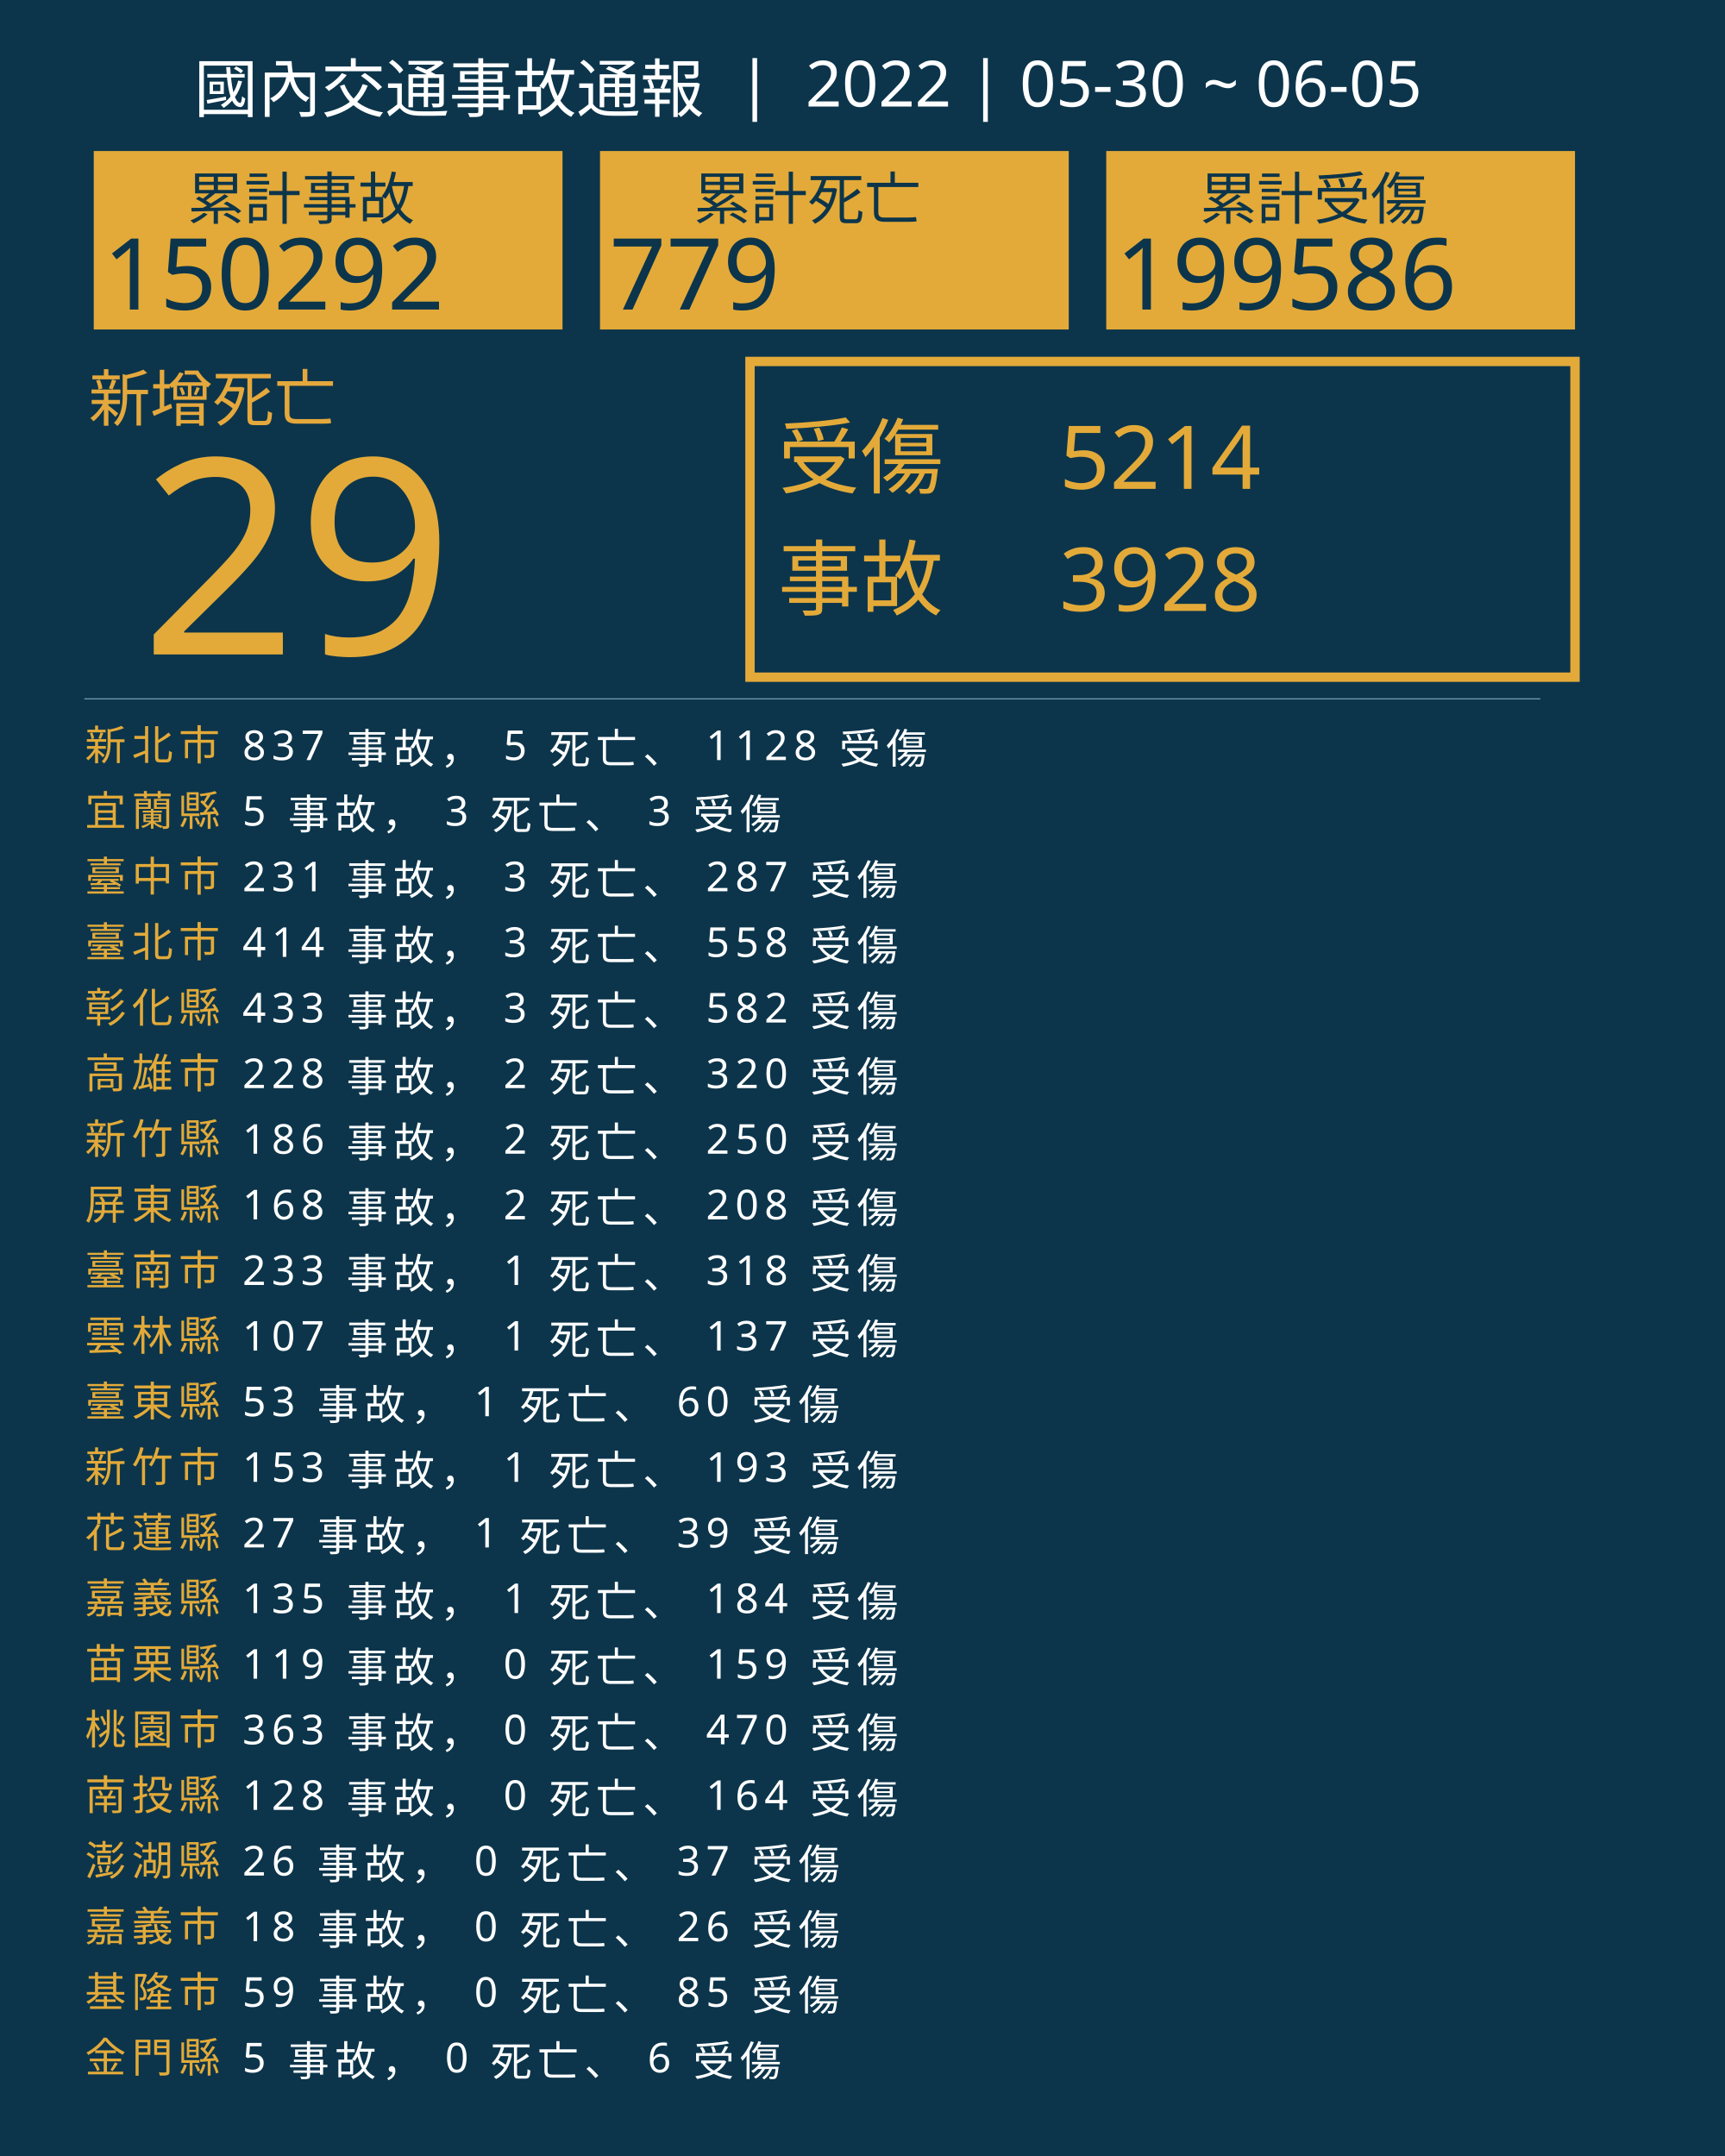
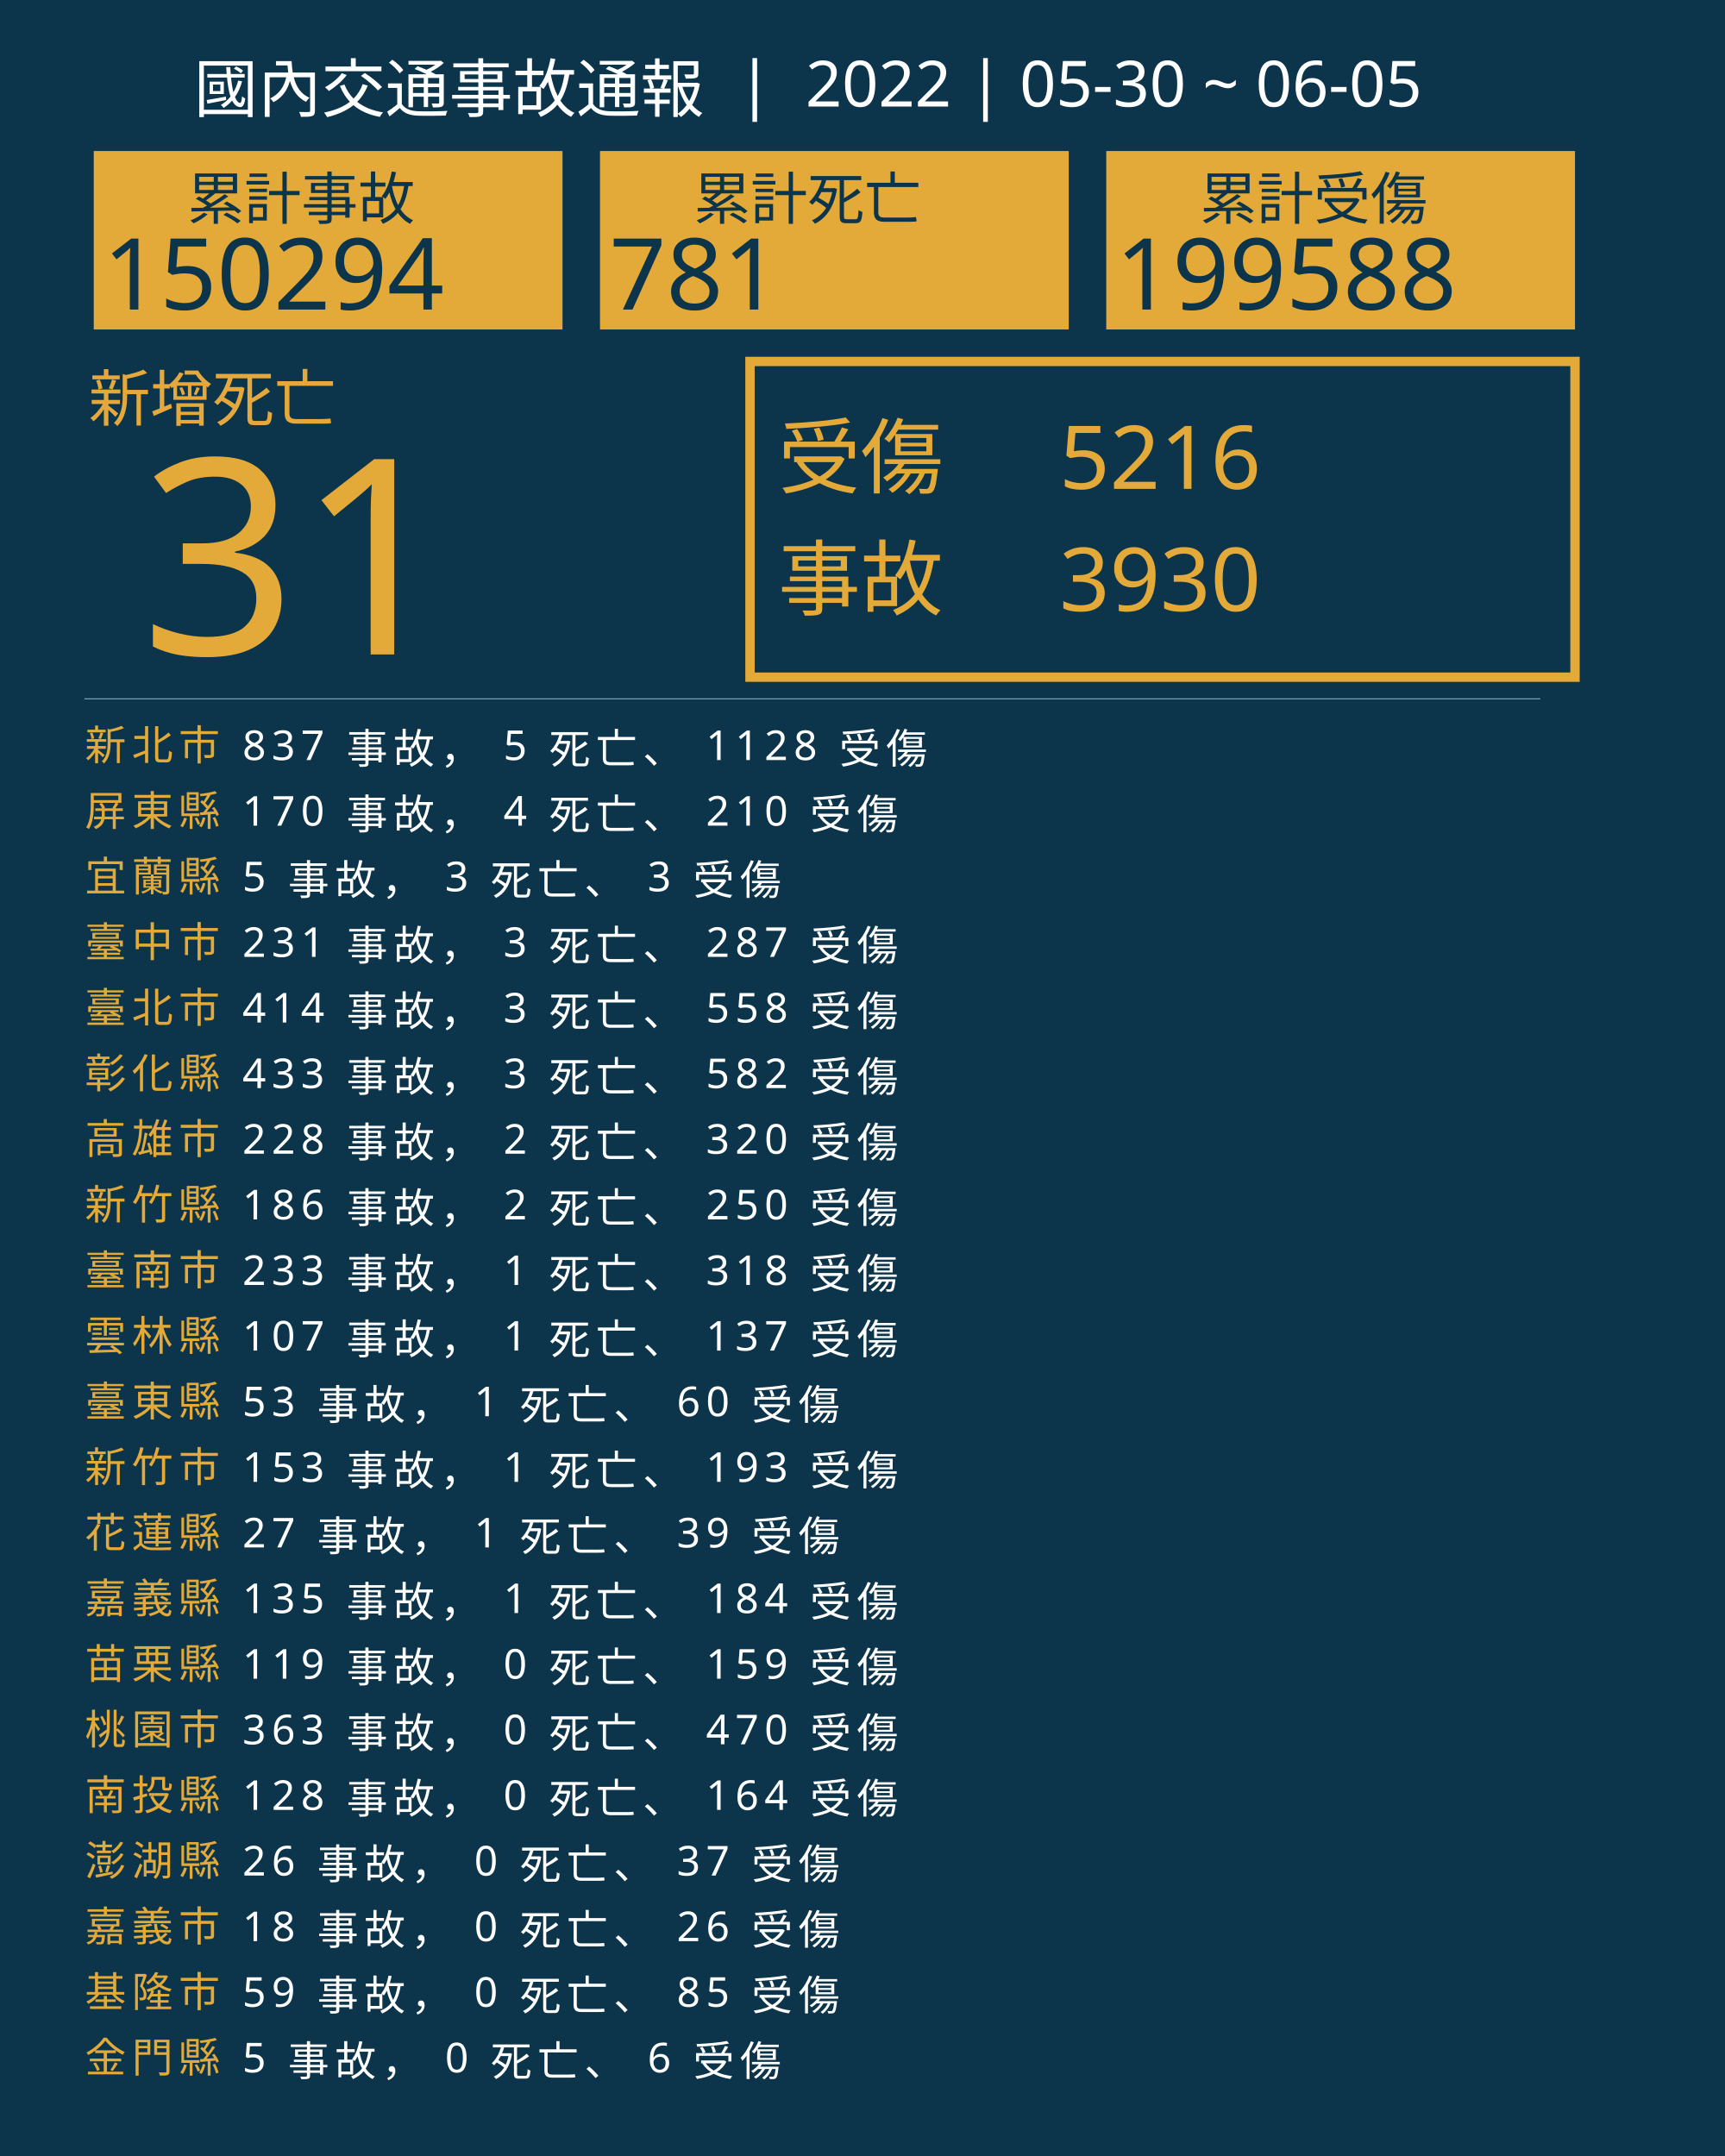
<svg xmlns="http://www.w3.org/2000/svg" version="1.1" id="圖層_1" x="0px" y="0px" viewBox="0 0 1840 2300" style="enable-background:new 0 0 1840 2300;" xml:space="preserve">
  <style type="text/css">
	.st0{fill:#0C354B;}
	.st1{fill:#E5A83D;}
	.st2{font-family:'NotoSansCJKtc-Bold-B5pc-H';}
	.st3{font-size:66px;}
	.st4{fill:#E3AA39;}
	.st5{font-family:'Arial-BoldMT';}
	.st6{font-size:291.776px;}
	.st7{fill:none;stroke:#E3AA39;stroke-miterlimit:10;stroke-width:10;}
	.st8{font-family:'NotoSansCJKtc-Light-B5pc-H';}
	.st9{font-size:88px;}
	.st10{font-family:'NotoSansCJKtc-Medium-B5pc-H';}
	.st11{font-size:94px;}
	.st12{fill:none;stroke:#8AAFC1;stroke-miterlimit:10;}
	.st13{font-size:60.649px;}
	.st14{font-size:106px;}
	.st15{fill:none;}
	.st16{font-size:44px;}
	.st17{letter-spacing:6;}
	.st18{fill:#FFFFFF;}
	.st19{letter-spacing:1;}
	.st20{font-size:68px;}
</style>
  <rect class="st0" width="1840" height="2300" />
  <text transform="matrix(1 0 0 1 94.5001 449.017)" class="st1 st2 st3">新增死亡</text>
  <g>
-     <text transform="matrix(1 0 0 1 150 698.1412)" class="st4 st5 st6">29</text>
+     <text transform="matrix(1 0 0 1 150 698.1412)" class="st4 st5 st6">31</text>
  </g>
  <g>
    <rect x="800" y="385.6" class="st7" width="880" height="336.8" />
    <g>
      <text transform="matrix(1 0 0 1 830 519.593)" class="st4 st8 st9">受傷</text>
-       <text transform="matrix(1 0 0 1 1130 521.5084)" class="st4 st10 st11">5214</text>
-       <text transform="matrix(1 0 0 1 1130 651.7274)" class="st4 st10 st11">3928</text>
+       <text transform="matrix(1 0 0 1 1130 521.5084)" class="st4 st10 st11">5216</text>
+       <text transform="matrix(1 0 0 1 1130 651.7274)" class="st4 st10 st11">3930</text>
      <text transform="matrix(1 0 0 1 830 649.4965)" class="st4 st8 st9">事故</text>
    </g>
  </g>
  <line class="st12" x1="90" y1="745.5" x2="1643" y2="745.5" />
  <g>
    <g>
      <rect x="100" y="161.1" class="st4" width="500" height="190.4" />
      <g>
        <text transform="matrix(1 0 0 1 200 233.9079)" class="st0 st10 st13">累計事故</text>
        <g>
-           <text transform="matrix(1 0 0 1 110 330.2121)" class="st0 st5 st14">150292</text>
+           <text transform="matrix(1 0 0 1 110 330.2121)" class="st0 st5 st14">150294</text>
        </g>
      </g>
    </g>
    <g>
      <rect x="640" y="161.1" class="st4" width="500" height="190.4" />
      <g>
        <text transform="matrix(1 0 0 1 740 233.908)" class="st0 st10 st13">累計死亡</text>
        <g>
-           <text transform="matrix(1 0 0 1 650 330.2122)" class="st0 st5 st14">779</text>
+           <text transform="matrix(1 0 0 1 650 330.2122)" class="st0 st5 st14">781</text>
        </g>
      </g>
    </g>
    <g>
      <rect x="1180" y="161.1" class="st4" width="500" height="190.4" />
      <g>
        <text transform="matrix(1 0 0 1 1280 233.908)" class="st0 st10 st13">累計受傷</text>
        <g>
-           <text transform="matrix(1 0 0 1 1190 330.2122)" class="st0 st5 st14">199586</text>
+           <text transform="matrix(1 0 0 1 1190 330.2122)" class="st0 st5 st14">199588</text>
        </g>
      </g>
    </g>
  </g>
  <rect x="90.6" y="772.1" class="st15" width="1141.8" height="314.8" />
  <text transform="matrix(1 0 0 1 90.5591 810.7965)">
    <tspan x="0" y="0" class="st4 st10 st16 st17">新北市</tspan>
    <tspan x="150.6" y="0" class="st18 st10 st16 st17"> 837 事故， 5 死亡、 1128 受傷</tspan>
-     <tspan x="0" y="70" class="st4 st10 st16 st17">宜蘭縣</tspan>
-     <tspan x="150.6" y="70" class="st18 st10 st16 st17"> 5 事故， 3 死亡、 3 受傷</tspan>
-     <tspan x="0" y="140" class="st4 st10 st16 st17">臺中市</tspan>
-     <tspan x="150.6" y="140" class="st18 st10 st16 st17"> 231 事故， 3 死亡、 287 受傷</tspan>
-     <tspan x="0" y="210" class="st4 st10 st16 st17">臺北市</tspan>
-     <tspan x="150.6" y="210" class="st18 st10 st16 st17"> 414 事故， 3 死亡、 558 受傷</tspan>
-     <tspan x="0" y="280" class="st4 st10 st16 st17">彰化縣</tspan>
-     <tspan x="150.6" y="280" class="st18 st10 st16 st17"> 433 事故， 3 死亡、 582 受傷</tspan>
-     <tspan x="0" y="350" class="st4 st10 st16 st17">高雄市</tspan>
-     <tspan x="150.6" y="350" class="st18 st10 st16 st17"> 228 事故， 2 死亡、 320 受傷</tspan>
-     <tspan x="0" y="420" class="st4 st10 st16 st17">新竹縣</tspan>
-     <tspan x="150.6" y="420" class="st18 st10 st16 st17"> 186 事故， 2 死亡、 250 受傷</tspan>
-     <tspan x="0" y="490" class="st4 st10 st16 st17">屏東縣</tspan>
-     <tspan x="150.6" y="490" class="st18 st10 st16 st17"> 168 事故， 2 死亡、 208 受傷</tspan>
+     <tspan x="0" y="70" class="st4 st10 st16 st17">屏東縣</tspan>
+     <tspan x="150.6" y="70" class="st18 st10 st16 st17"> 170 事故， 4 死亡、 210 受傷</tspan>
+     <tspan x="0" y="140" class="st4 st10 st16 st17">宜蘭縣</tspan>
+     <tspan x="150.6" y="140" class="st18 st10 st16 st17"> 5 事故， 3 死亡、 3 受傷</tspan>
+     <tspan x="0" y="210" class="st4 st10 st16 st17">臺中市</tspan>
+     <tspan x="150.6" y="210" class="st18 st10 st16 st17"> 231 事故， 3 死亡、 287 受傷</tspan>
+     <tspan x="0" y="280" class="st4 st10 st16 st17">臺北市</tspan>
+     <tspan x="150.6" y="280" class="st18 st10 st16 st17"> 414 事故， 3 死亡、 558 受傷</tspan>
+     <tspan x="0" y="350" class="st4 st10 st16 st17">彰化縣</tspan>
+     <tspan x="150.6" y="350" class="st18 st10 st16 st17"> 433 事故， 3 死亡、 582 受傷</tspan>
+     <tspan x="0" y="420" class="st4 st10 st16 st17">高雄市</tspan>
+     <tspan x="150.6" y="420" class="st18 st10 st16 st17"> 228 事故， 2 死亡、 320 受傷</tspan>
+     <tspan x="0" y="490" class="st4 st10 st16 st17">新竹縣</tspan>
+     <tspan x="150.6" y="490" class="st18 st10 st16 st17"> 186 事故， 2 死亡、 250 受傷</tspan>
    <tspan x="0" y="560" class="st4 st10 st16 st17">臺南市</tspan>
    <tspan x="150.6" y="560" class="st18 st10 st16 st17"> 233 事故， 1 死亡、 318 受傷</tspan>
    <tspan x="0" y="630" class="st4 st10 st16 st17">雲林縣</tspan>
    <tspan x="150.6" y="630" class="st18 st10 st16 st17"> 107 事故， 1 死亡、 137 受傷</tspan>
    <tspan x="0" y="700" class="st4 st10 st16 st17">臺東縣</tspan>
    <tspan x="150.6" y="700" class="st18 st10 st16 st17"> 53 事故， 1 死亡、 60 受傷</tspan>
    <tspan x="0" y="770" class="st4 st10 st16 st17">新竹市</tspan>
    <tspan x="150.6" y="770" class="st18 st10 st16 st17"> 153 事故， 1 死亡、 193 受傷</tspan>
    <tspan x="0" y="840" class="st4 st10 st16 st17">花蓮縣</tspan>
    <tspan x="150.6" y="840" class="st18 st10 st16 st17"> 27 事故， 1 死亡、 39 受傷</tspan>
    <tspan x="0" y="910" class="st4 st10 st16 st17">嘉義縣</tspan>
    <tspan x="150.6" y="910" class="st18 st10 st16 st17"> 135 事故， 1 死亡、 184 受傷</tspan>
    <tspan x="0" y="980" class="st4 st10 st16 st17">苗栗縣</tspan>
    <tspan x="150.6" y="980" class="st18 st10 st16 st17"> 119 事故， 0 死亡、 159 受傷</tspan>
    <tspan x="0" y="1050" class="st4 st10 st16 st17">桃園市</tspan>
    <tspan x="150.6" y="1050" class="st18 st10 st16 st17"> 363 事故， 0 死亡、 470 受傷</tspan>
    <tspan x="0" y="1120" class="st4 st10 st16 st17">南投縣</tspan>
    <tspan x="150.6" y="1120" class="st18 st10 st16 st17"> 128 事故， 0 死亡、 164 受傷</tspan>
    <tspan x="0" y="1190" class="st4 st10 st16 st17">澎湖縣</tspan>
    <tspan x="150.6" y="1190" class="st18 st10 st16 st17"> 26 事故， 0 死亡、 37 受傷</tspan>
    <tspan x="0" y="1260" class="st4 st10 st16 st17">嘉義市</tspan>
    <tspan x="150.6" y="1260" class="st18 st10 st16 st17"> 18 事故， 0 死亡、 26 受傷</tspan>
    <tspan x="0" y="1330" class="st4 st10 st16 st17">基隆市</tspan>
    <tspan x="150.6" y="1330" class="st18 st10 st16 st17"> 59 事故， 0 死亡、 85 受傷</tspan>
    <tspan x="0" y="1400" class="st4 st10 st16 st17">金門縣</tspan>
    <tspan x="150.6" y="1400" class="st18 st10 st16 st17"> 5 事故， 0 死亡、 6 受傷</tspan>
  </text>
  <text transform="matrix(1 0 0 1 207 119.2712)" class="st18 st8 st20">國內交通事故通報  |  2022 | 05-30 ~ 06-05</text>
</svg>
